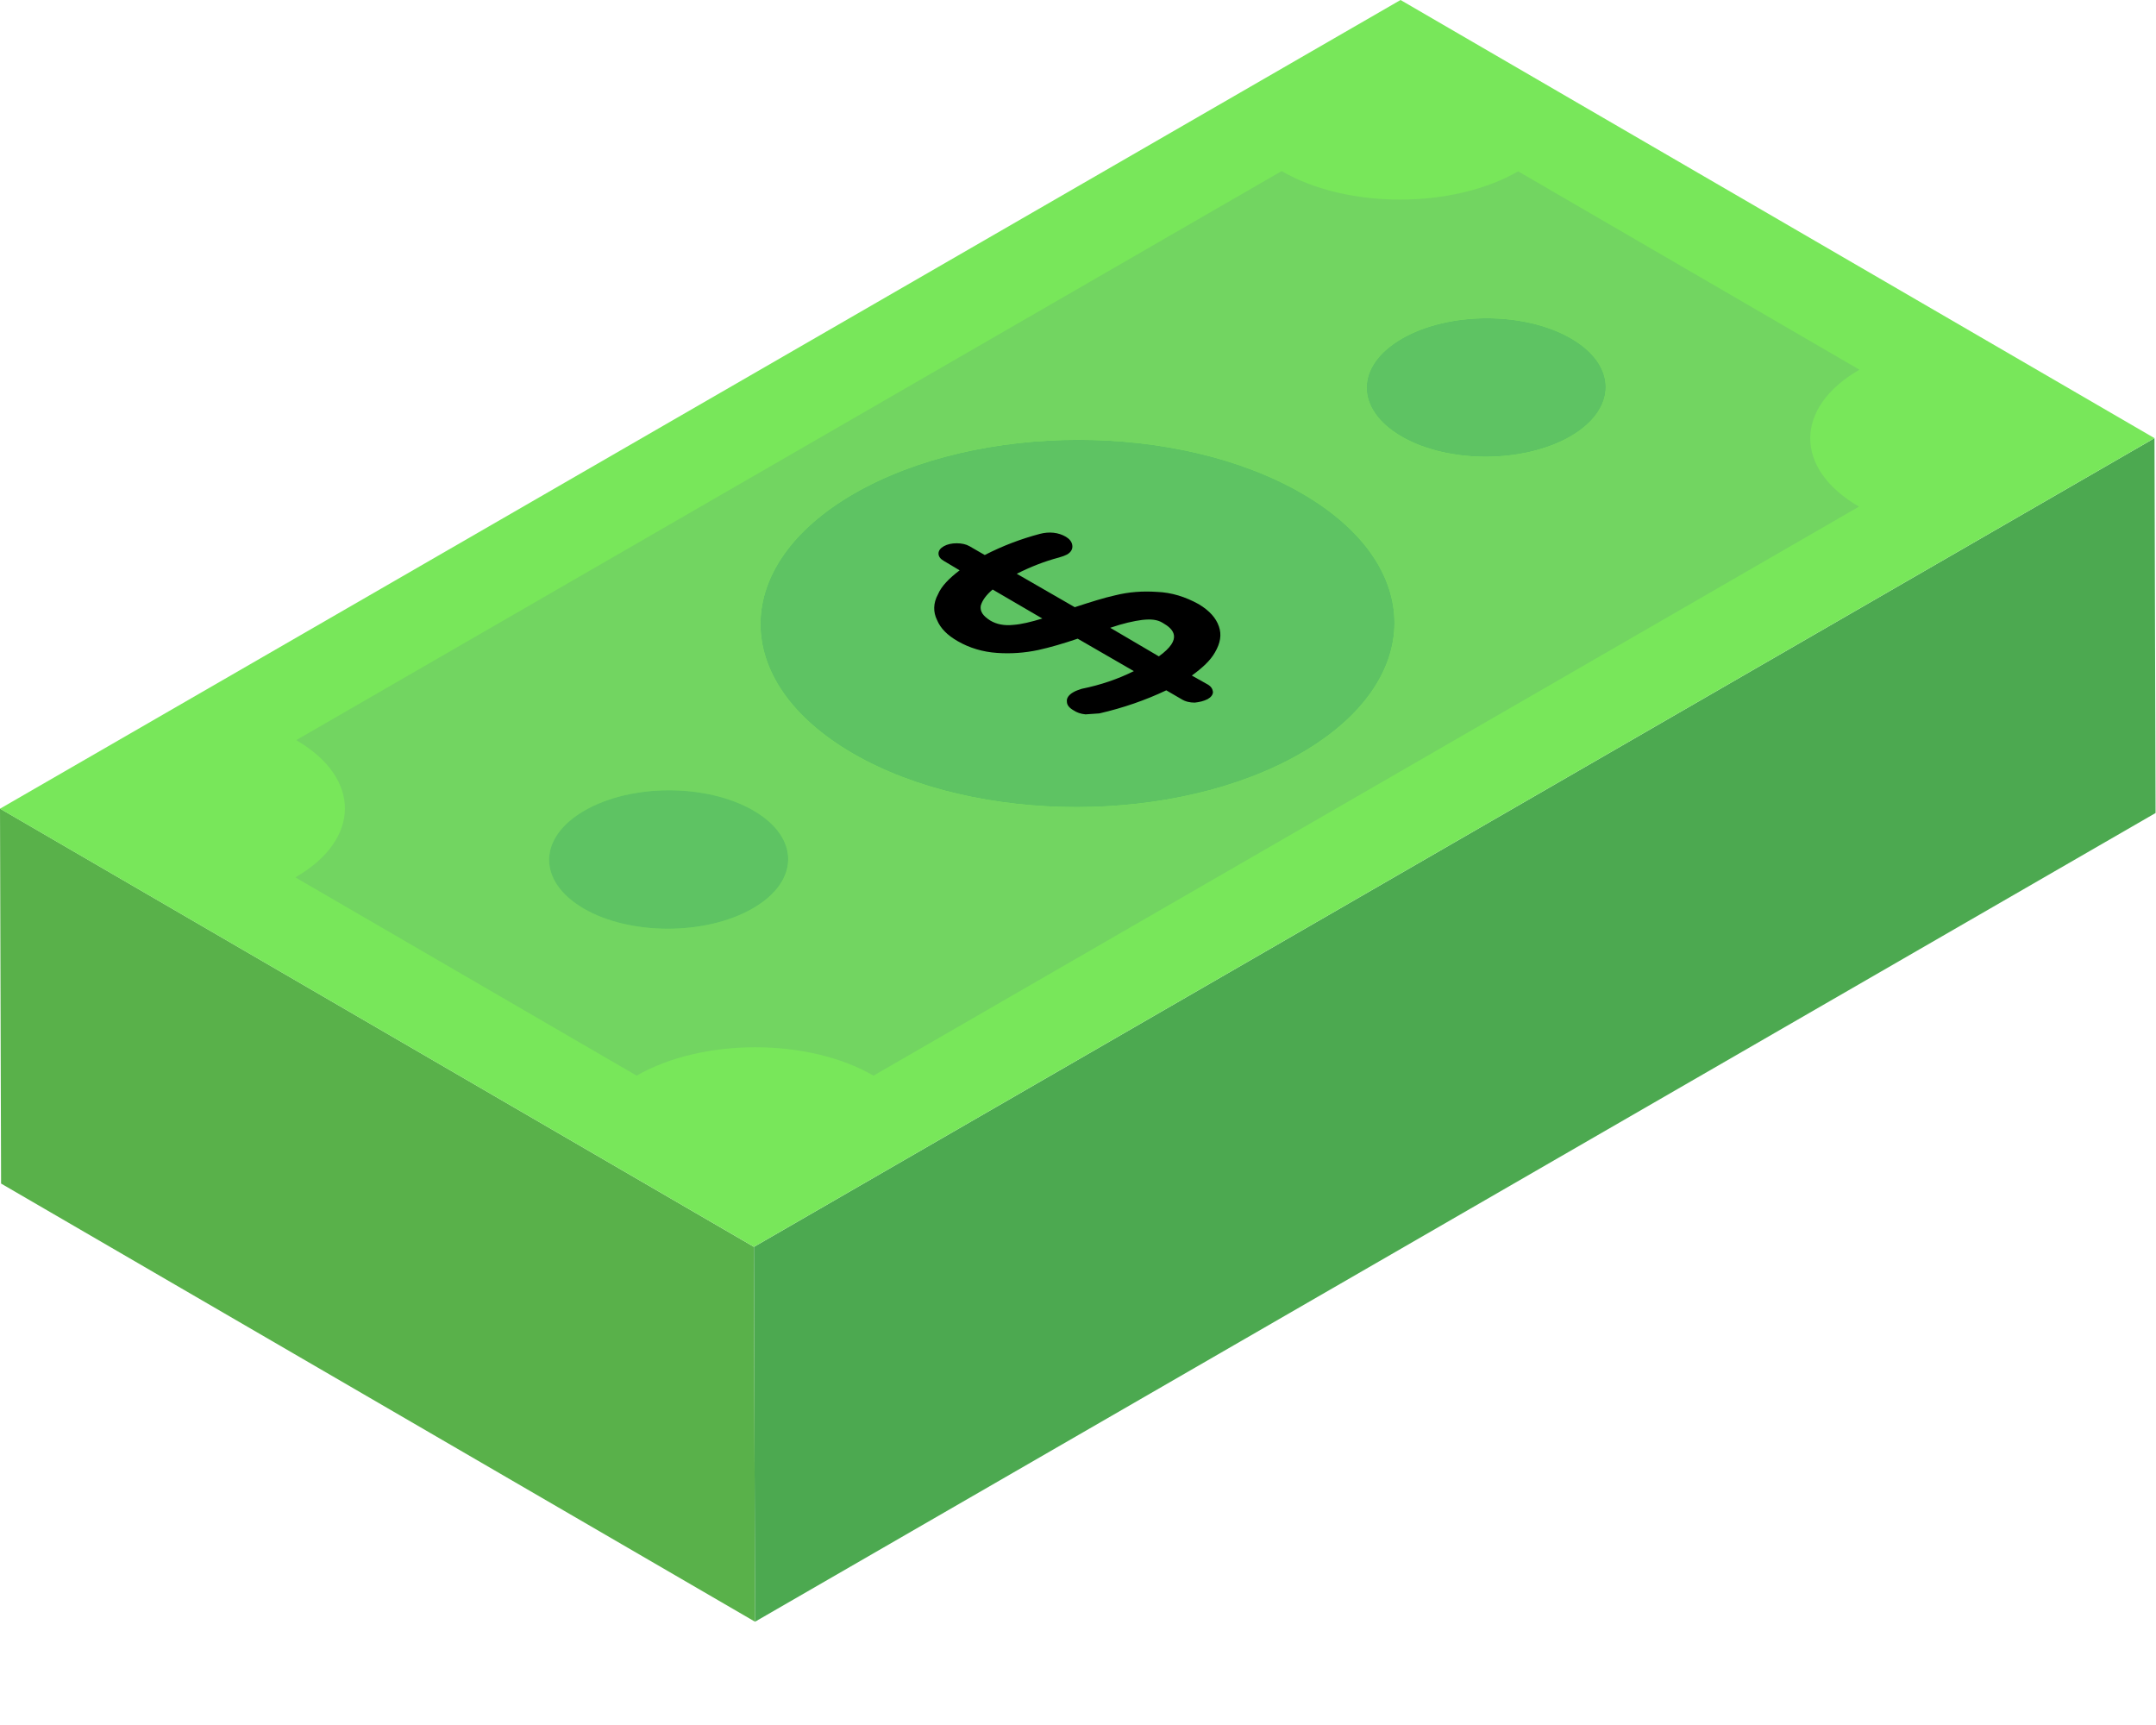
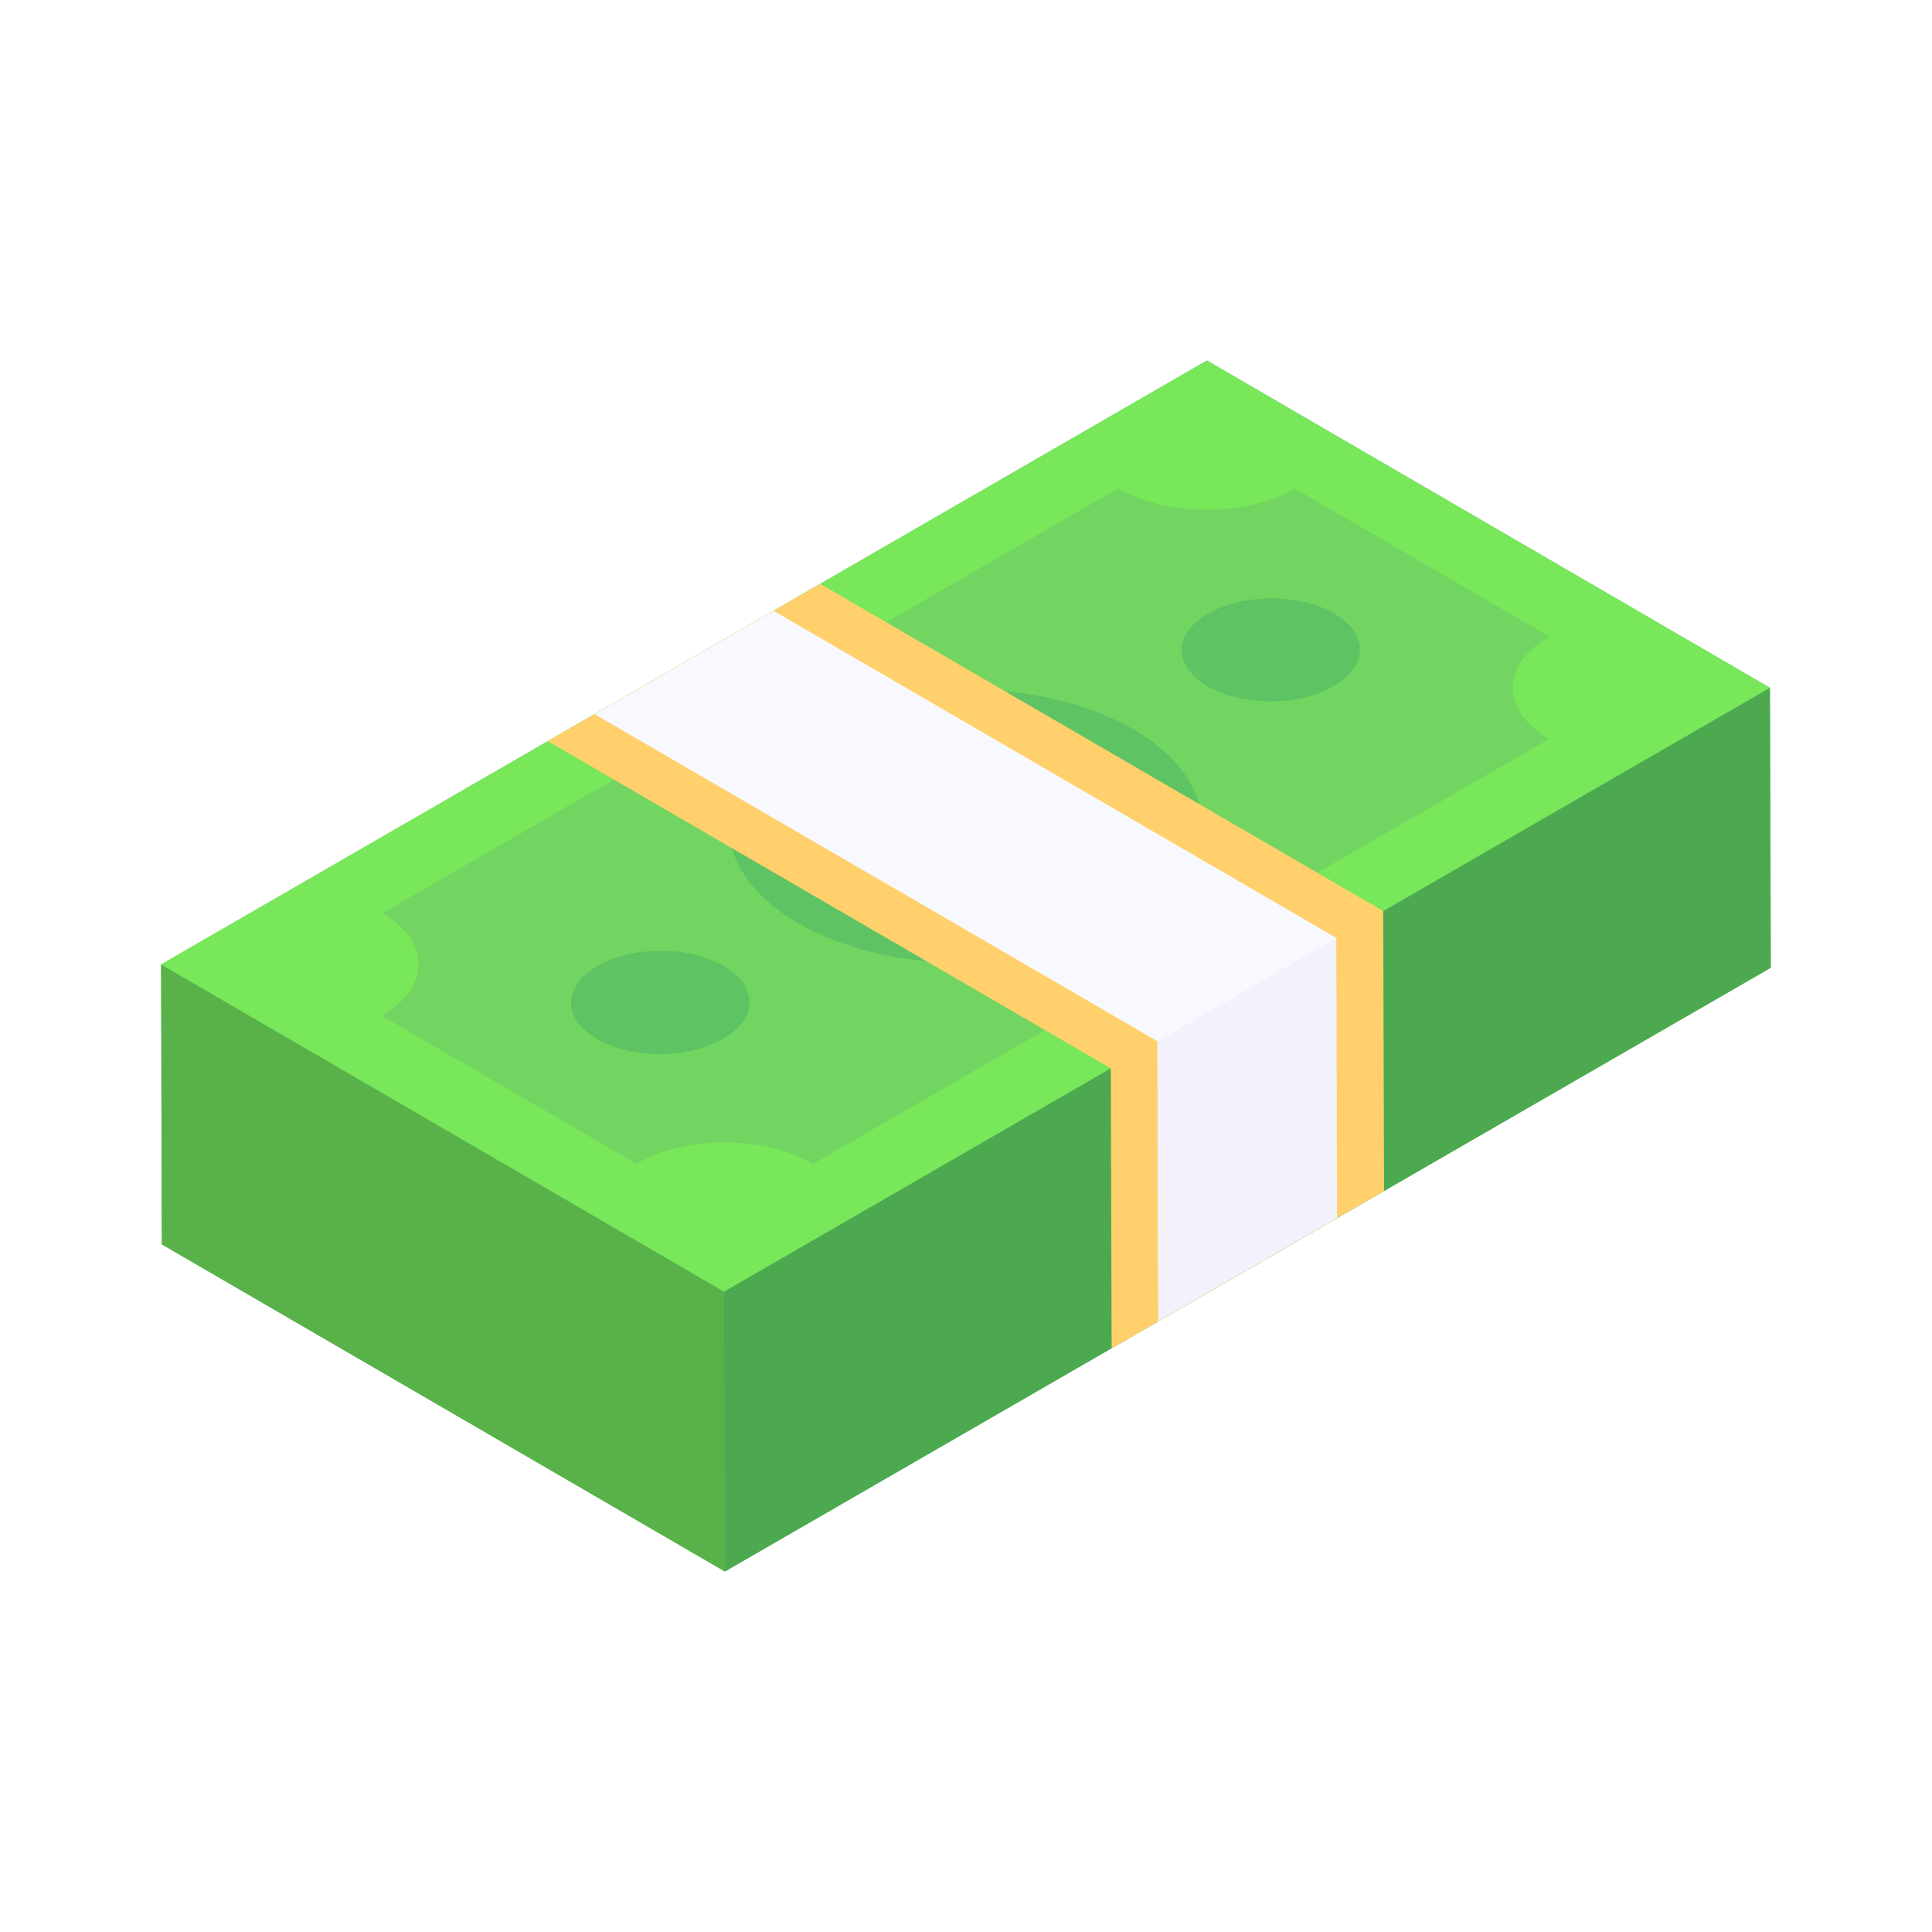
- <svg xmlns="http://www.w3.org/2000/svg" width="20" height="16" viewBox="0 0 20 16" fill="none">
-   <path d="M0 7.5L0.01 10.978L7.004 15.042L6.994 11.565L0 7.5Z" fill="#59B14A" />
-   <path d="M6.994 11.565L7.004 15.042L19.996 7.541L19.986 4.064L6.994 11.565Z" fill="#4CA950" />
-   <path d="M0 7.501L6.994 11.565L19.986 4.064L12.992 0L0 7.501Z" fill="#78E75A" />
-   <path d="M13.006 3.14C12.57 3.391 12.568 3.797 13.001 4.049C13.431 4.299 14.132 4.299 14.568 4.048C15.002 3.797 15.006 3.39 14.576 3.14C14.143 2.888 13.439 2.89 13.006 3.14Z" fill="#5EC363" />
-   <path d="M7.921 4.579C6.772 5.243 6.763 6.322 7.91 6.988C9.054 7.653 10.917 7.651 12.066 6.988C13.22 6.322 13.226 5.244 12.082 4.579C10.936 3.913 9.075 3.913 7.921 4.579Z" fill="#5EC363" />
-   <path d="M11.889 1.587C12.494 1.939 13.477 1.939 14.083 1.589L17.249 3.429C16.643 3.779 16.639 4.348 17.245 4.699L8.103 9.977C7.498 9.626 6.516 9.626 5.906 9.977L2.74 8.138C3.35 7.786 3.353 7.217 2.748 6.865L11.889 1.587ZM12.066 6.988C13.22 6.322 13.226 5.244 12.082 4.579C10.936 3.913 9.075 3.913 7.921 4.579C6.772 5.243 6.764 6.322 7.91 6.988C9.054 7.653 10.917 7.651 12.066 6.988ZM6.984 8.426C7.42 8.175 7.422 7.769 6.991 7.519C6.558 7.267 5.857 7.267 5.422 7.519C4.988 7.769 4.984 8.176 5.417 8.428C5.847 8.678 6.55 8.676 6.984 8.426ZM14.568 4.048C15.001 3.797 15.006 3.39 14.575 3.14C14.143 2.888 13.439 2.89 13.006 3.14C12.57 3.391 12.568 3.797 13.001 4.049C13.431 4.299 14.132 4.299 14.568 4.048Z" fill="#72D561" />
-   <path d="M5.421 7.519C4.988 7.769 4.983 8.176 5.416 8.428C5.847 8.678 6.55 8.676 6.983 8.426C7.419 8.175 7.421 7.769 6.991 7.519C6.558 7.267 5.857 7.267 5.421 7.519Z" fill="#5EC363" />
-   <path d="M11.27 6.052C11.321 5.965 11.334 5.887 11.307 5.81C11.28 5.732 11.22 5.664 11.12 5.604C10.997 5.536 10.869 5.495 10.732 5.49C10.6 5.481 10.472 5.49 10.344 5.522C10.239 5.545 10.111 5.586 9.97 5.632L9.432 5.322C9.559 5.258 9.687 5.207 9.824 5.171C9.856 5.162 9.879 5.153 9.897 5.144C9.938 5.121 9.952 5.089 9.947 5.057C9.943 5.025 9.92 4.998 9.888 4.979C9.819 4.938 9.733 4.929 9.646 4.952C9.473 4.998 9.304 5.061 9.135 5.148L8.993 5.066C8.962 5.048 8.92 5.039 8.875 5.039C8.829 5.039 8.788 5.048 8.756 5.066C8.724 5.084 8.706 5.107 8.706 5.134C8.706 5.162 8.724 5.185 8.756 5.203L8.902 5.29C8.806 5.363 8.733 5.436 8.701 5.513C8.656 5.595 8.656 5.677 8.692 5.75C8.724 5.828 8.788 5.892 8.884 5.947C8.993 6.01 9.117 6.047 9.249 6.056C9.377 6.065 9.505 6.056 9.632 6.029C9.737 6.006 9.865 5.969 9.997 5.924L10.518 6.225C10.371 6.298 10.212 6.353 10.034 6.389C10.007 6.398 9.979 6.407 9.956 6.421C9.915 6.444 9.892 6.476 9.897 6.508C9.897 6.54 9.92 6.567 9.961 6.59C9.988 6.608 10.025 6.622 10.07 6.626L10.198 6.617C10.417 6.567 10.627 6.494 10.819 6.403L10.96 6.485C10.997 6.508 11.038 6.517 11.083 6.517C11.129 6.512 11.165 6.503 11.202 6.485C11.234 6.467 11.252 6.444 11.252 6.417C11.248 6.389 11.234 6.366 11.202 6.348L11.056 6.266C11.156 6.193 11.229 6.125 11.27 6.052ZM9.185 5.755C9.121 5.714 9.089 5.673 9.098 5.618C9.112 5.568 9.149 5.518 9.208 5.468L9.669 5.737C9.564 5.769 9.473 5.791 9.4 5.796C9.317 5.805 9.244 5.791 9.185 5.755ZM10.75 6.088L10.299 5.823C10.417 5.782 10.518 5.76 10.595 5.75C10.677 5.741 10.736 5.746 10.787 5.778C10.883 5.833 10.978 5.924 10.75 6.088Z" fill="black" />
+ <svg xmlns="http://www.w3.org/2000/svg" width="24" height="24" viewBox="0 0 24 24" fill="none">
+   <path d="M21.999 12.022L9.006 19.521L2.012 15.459L2.004 11.981L14.993 4.478L21.987 8.544L21.999 12.022Z" fill="#5EC363" />
+   <path d="M2 11.98L2.01 15.458L9.004 19.522L8.994 16.044L2 11.98Z" fill="#59B14A" />
+   <path d="M8.994 16.044L9.004 19.522L21.996 12.021L21.986 8.544L8.994 16.044Z" fill="#4CA950" />
+   <path d="M2 11.98L8.994 16.045L21.986 8.544L14.992 4.48L2 11.98Z" fill="#78E75A" />
+   <path d="M15.006 7.619C14.57 7.871 14.568 8.277 15.001 8.529C15.431 8.779 16.132 8.779 16.568 8.527C17.002 8.277 17.006 7.87 16.576 7.619C16.143 7.368 15.439 7.369 15.006 7.619Z" fill="#5EC363" />
+   <path d="M9.921 9.059C8.772 9.722 8.763 10.802 9.91 11.468C11.054 12.133 12.917 12.131 14.066 11.468C15.22 10.802 15.226 9.724 14.082 9.059C12.936 8.393 11.075 8.393 9.921 9.059Z" fill="#5EC363" />
+   <path d="M13.889 6.067C14.494 6.419 15.477 6.419 16.083 6.068L19.249 7.908C18.643 8.258 18.639 8.827 19.245 9.179L10.103 14.457C9.498 14.105 8.516 14.105 7.906 14.457L4.74 12.617C5.35 12.265 5.353 11.697 4.748 11.345L13.889 6.067ZM14.066 11.468C15.22 10.802 15.226 9.724 14.082 9.059C12.936 8.393 11.075 8.393 9.921 9.059C8.772 9.722 8.764 10.802 9.91 11.468C11.054 12.133 12.917 12.131 14.066 11.468ZM8.984 12.906C9.42 12.654 9.422 12.248 8.991 11.998C8.558 11.746 7.857 11.746 7.422 11.998C6.988 12.248 6.984 12.656 7.417 12.907C7.847 13.158 8.55 13.156 8.984 12.906ZM16.568 8.527C17.001 8.277 17.006 7.87 16.576 7.619C16.143 7.368 15.439 7.369 15.006 7.619C14.57 7.871 14.568 8.277 15.001 8.529C15.431 8.779 16.132 8.779 16.568 8.527Z" fill="#72D561" />
+   <path d="M7.421 11.998C6.988 12.248 6.983 12.656 7.416 12.907C7.847 13.158 8.55 13.156 8.983 12.906C9.419 12.654 9.421 12.248 8.991 11.998C8.558 11.747 7.857 11.746 7.421 11.998Z" fill="#5EC363" />
+   <path d="M13.27 10.531C13.321 10.444 13.334 10.367 13.307 10.289C13.28 10.212 13.22 10.143 13.12 10.084C12.997 10.016 12.869 9.975 12.732 9.97C12.6 9.961 12.472 9.97 12.344 10.002C12.239 10.025 12.111 10.066 11.97 10.111L11.431 9.801C11.559 9.737 11.687 9.687 11.824 9.651C11.856 9.641 11.879 9.632 11.897 9.623C11.938 9.6 11.952 9.568 11.947 9.536C11.943 9.505 11.92 9.477 11.888 9.459C11.819 9.418 11.733 9.409 11.646 9.432C11.473 9.477 11.304 9.541 11.135 9.628L10.993 9.546C10.961 9.527 10.921 9.518 10.875 9.518C10.829 9.518 10.788 9.527 10.756 9.546C10.724 9.564 10.706 9.587 10.706 9.614C10.706 9.641 10.724 9.664 10.756 9.682L10.902 9.769C10.806 9.842 10.733 9.915 10.701 9.993C10.656 10.075 10.656 10.157 10.692 10.23C10.724 10.308 10.788 10.371 10.884 10.426C10.993 10.49 11.117 10.527 11.249 10.536C11.377 10.545 11.505 10.536 11.632 10.508C11.737 10.486 11.865 10.449 11.997 10.403L12.518 10.705C12.371 10.778 12.212 10.832 12.034 10.869C12.007 10.878 11.979 10.887 11.956 10.901C11.915 10.924 11.892 10.956 11.897 10.988C11.897 11.019 11.92 11.047 11.961 11.07C11.988 11.088 12.025 11.101 12.07 11.106L12.198 11.097C12.417 11.047 12.627 10.974 12.819 10.883L12.96 10.965C12.997 10.988 13.038 10.997 13.083 10.997C13.129 10.992 13.165 10.983 13.202 10.965C13.234 10.946 13.252 10.924 13.252 10.896C13.248 10.869 13.234 10.846 13.202 10.828L13.056 10.746C13.156 10.673 13.229 10.604 13.27 10.531ZM11.185 10.235C11.121 10.194 11.089 10.152 11.098 10.098C11.112 10.047 11.149 9.997 11.208 9.947L11.669 10.216C11.564 10.248 11.473 10.271 11.4 10.276C11.318 10.285 11.245 10.271 11.185 10.235ZM12.75 10.568L12.299 10.303C12.417 10.262 12.518 10.239 12.595 10.23C12.677 10.221 12.736 10.226 12.787 10.257C12.883 10.312 12.978 10.403 12.75 10.568Z" fill="black" />
+   <path d="M6.805 9.207L13.798 13.271C15.304 13.673 16.398 12.926 17.183 11.317L10.189 7.253L6.805 9.207Z" fill="#FFD06C" />
+   <path d="M13.799 13.271L13.809 16.749L17.193 14.795L17.183 11.317L13.799 13.271Z" fill="#FFD06C" />
+   <path d="M7.387 8.872L9.61 7.588L16.603 11.653C16.073 13.245 15.415 14.136 14.38 12.936L7.387 8.872Z" fill="#F8F9FE" />
+   <path d="M14.377 12.936L16.6 11.652L16.61 15.13L14.387 16.413L14.377 12.936Z" fill="#F3F1FC" />
</svg>
